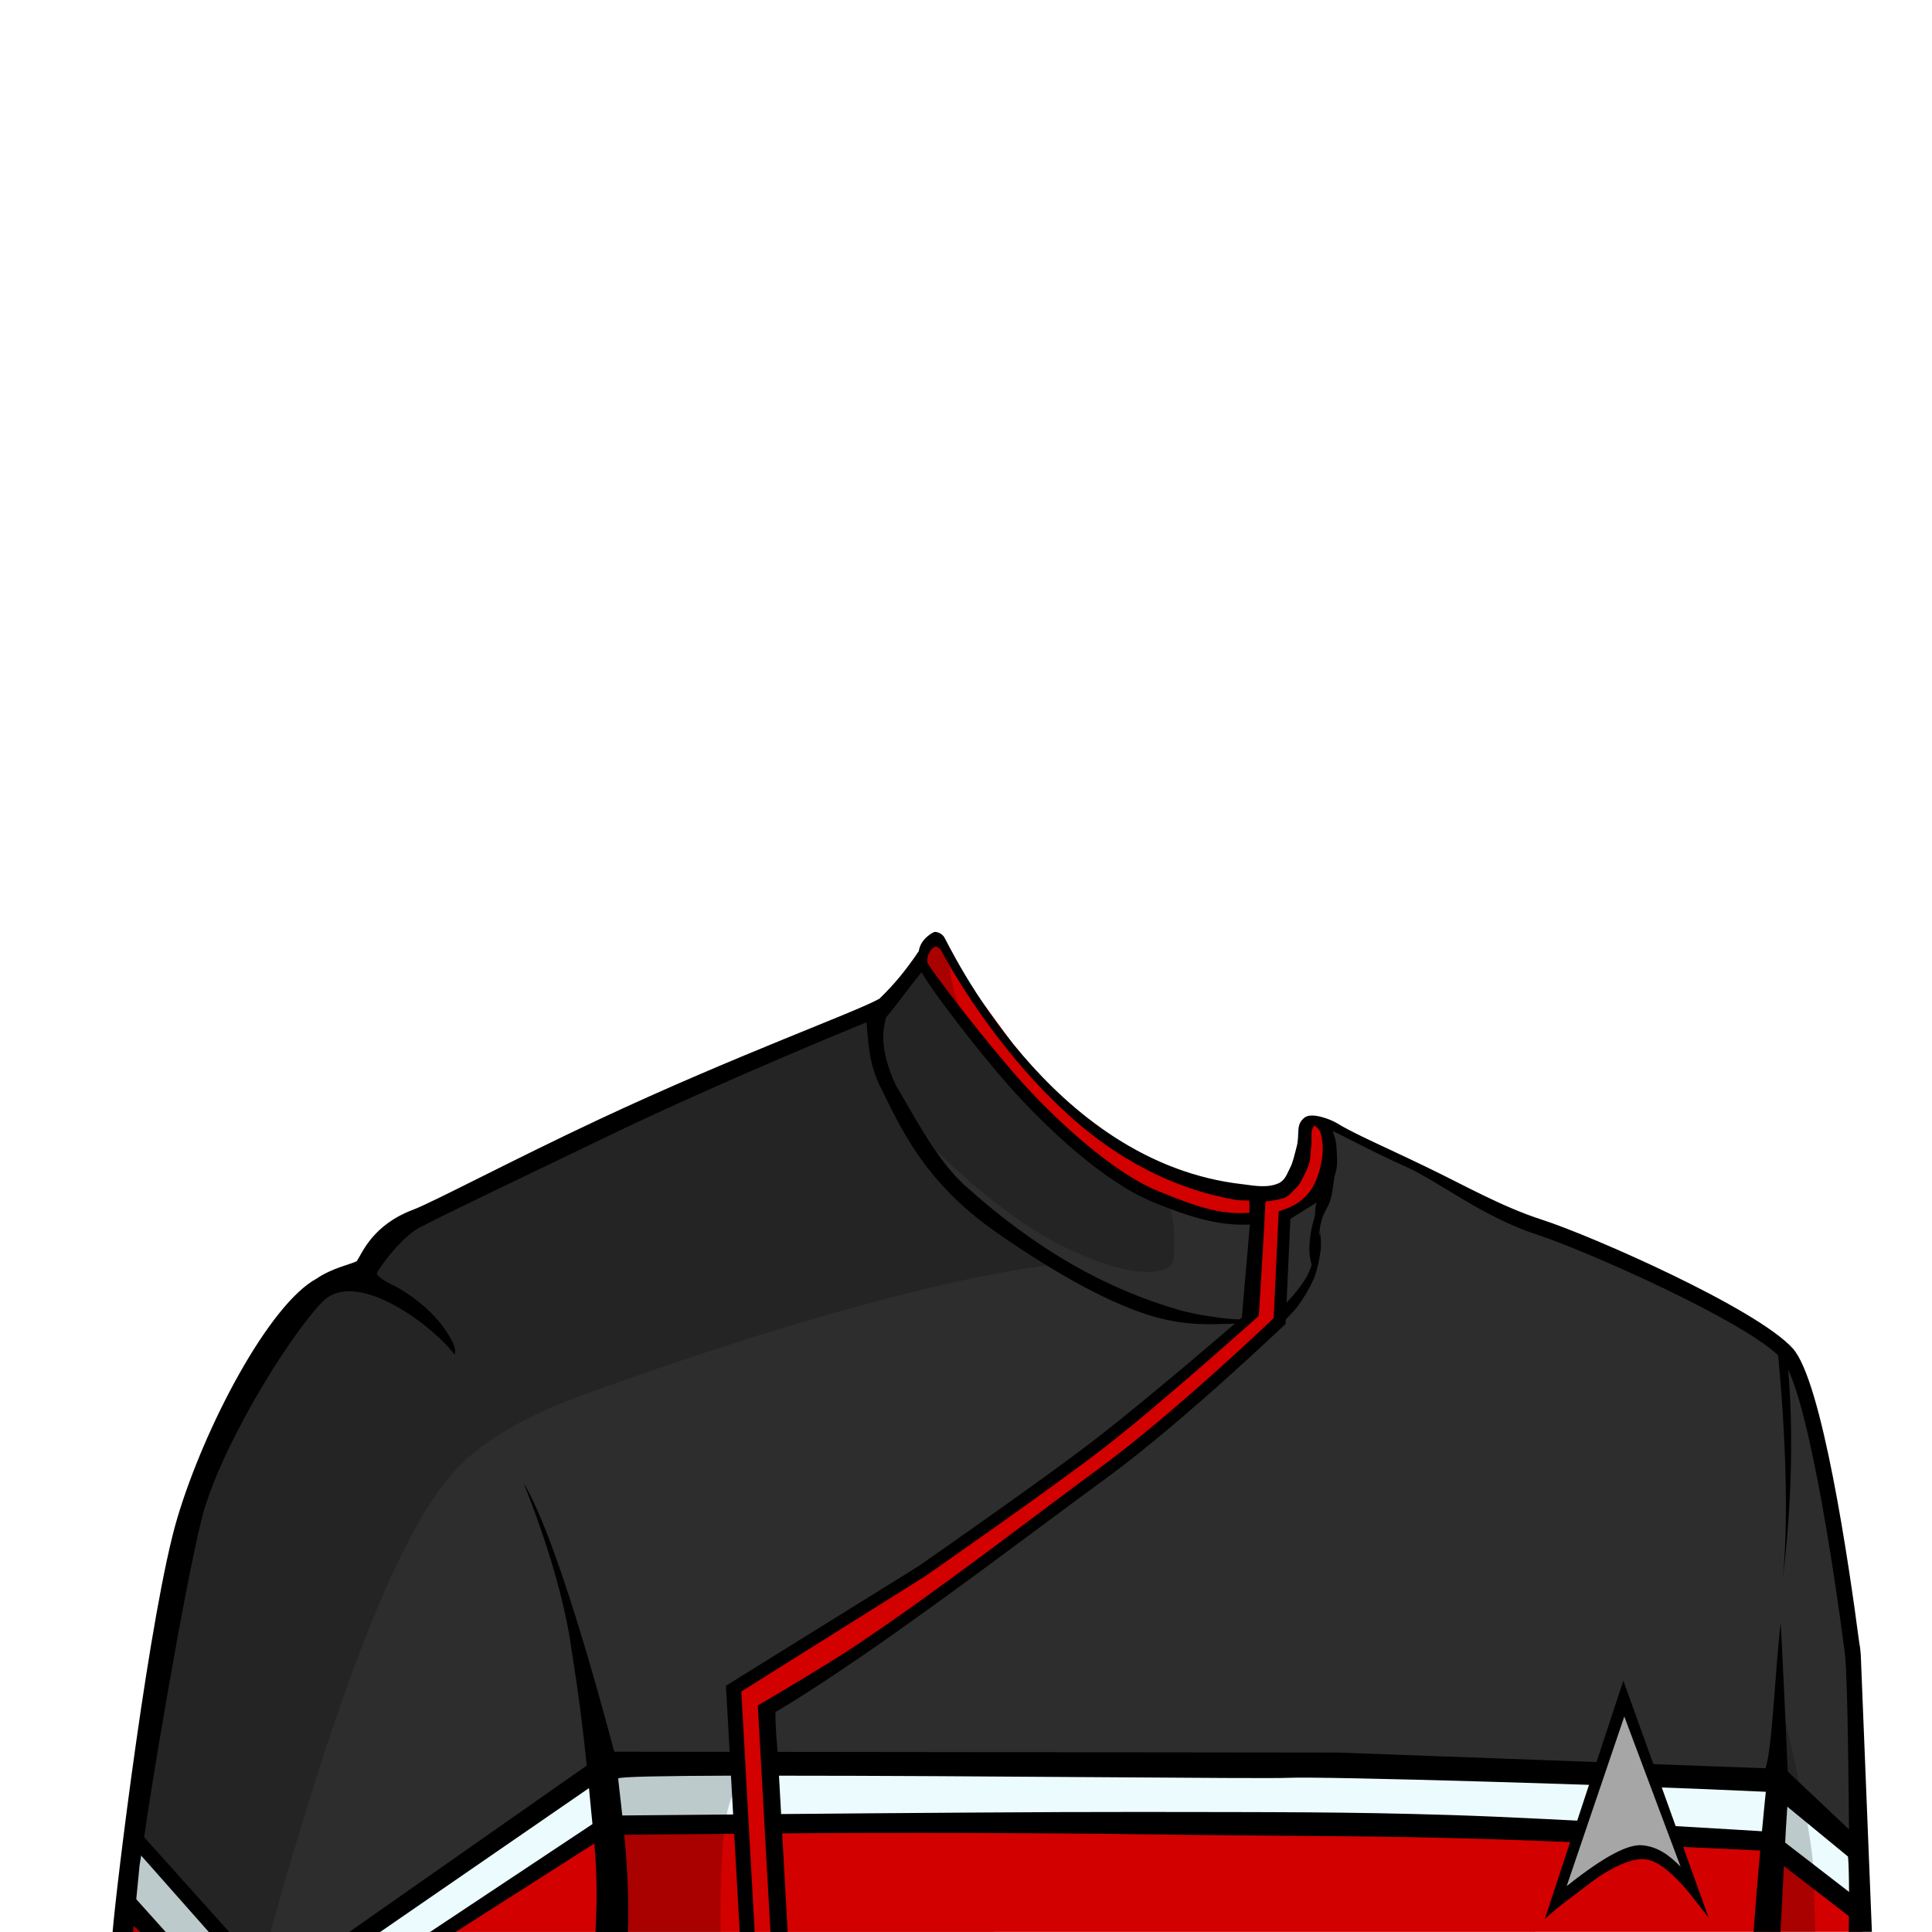
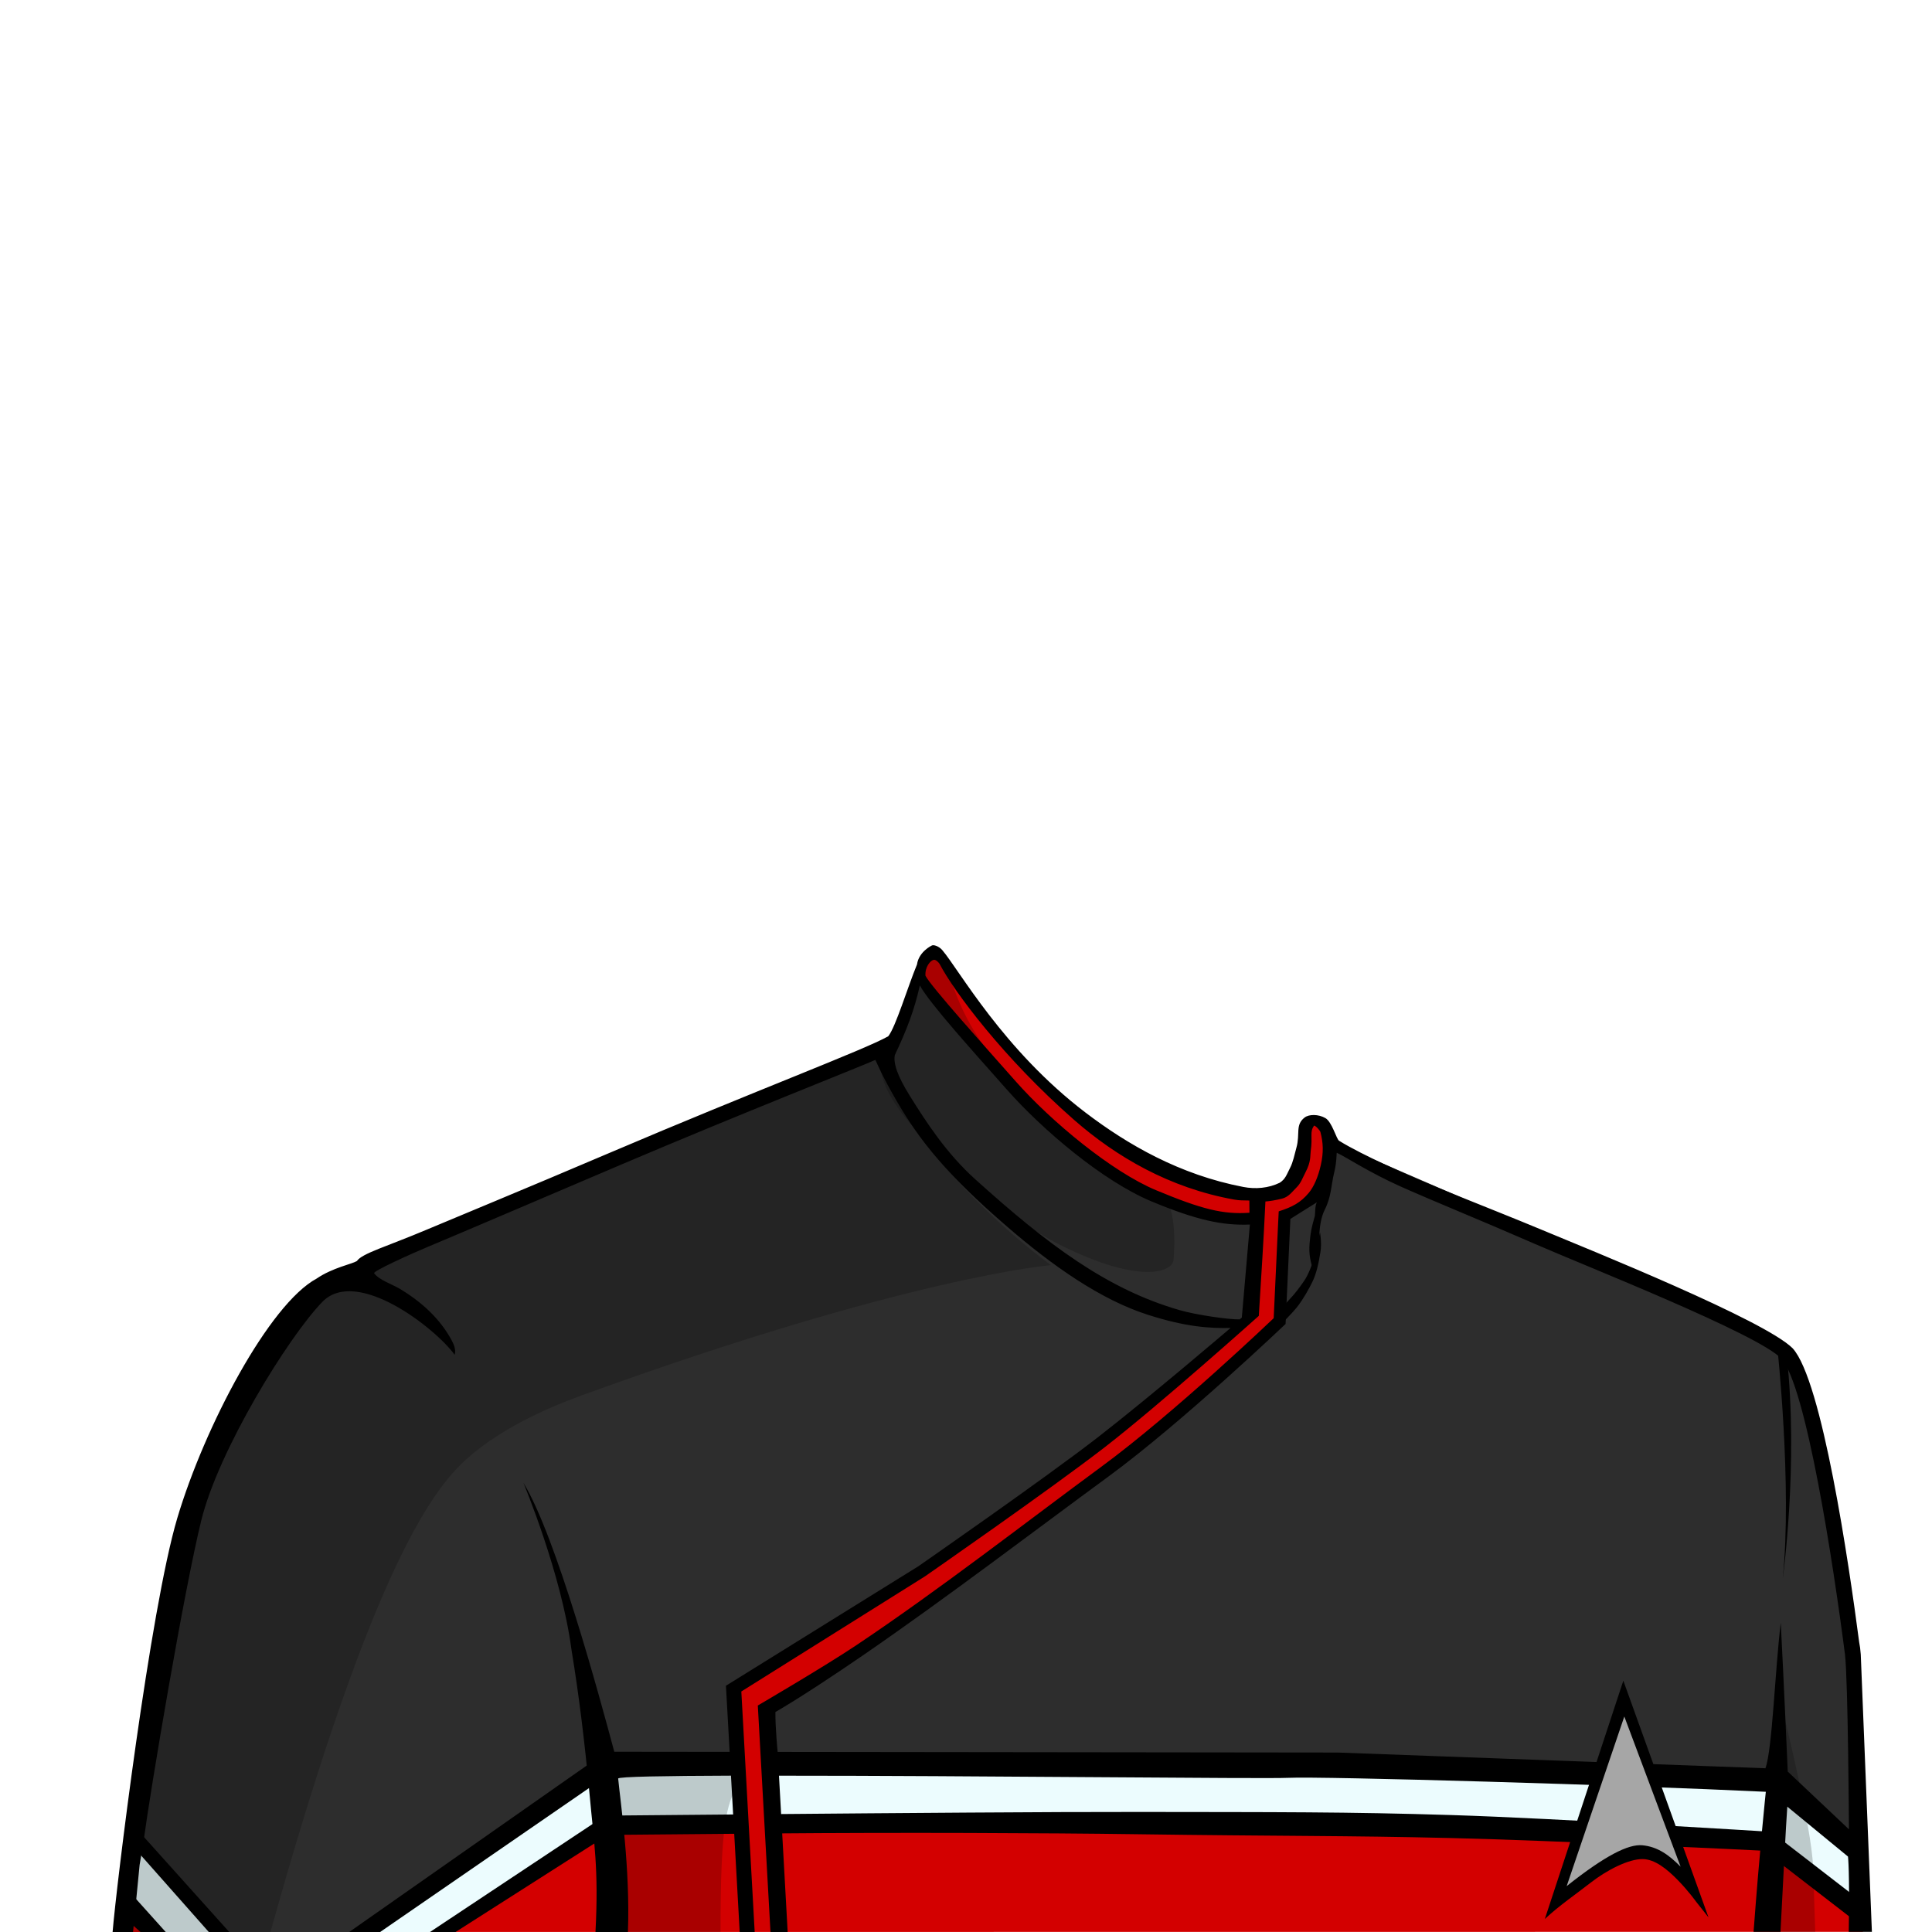
<svg xmlns="http://www.w3.org/2000/svg" version="1.1" id="svg171226" width="400" height="400" viewBox="0 0 400 400" xml:space="preserve">
  <defs id="defs171230" />
-   <g id="layer3" style="display:none">
-     <path d="m 213.633,151.294 -13.549,47.147 c 0,0 12.427,24.853 21.464,31.491 9.037,6.636 24.148,15.816 35.021,17.228 l 3.671,3.671 2.825,-2.824 5.224,-2.259 4.315,-10.284 17.926,-23.677 z" style="display:inline;fill:#cd976d;fill-opacity:1;fill-rule:nonzero;stroke:none;stroke-width:1.333" id="path171974" />
-     <path d="m 200.083,198.441 c 0,0 12.867,21.571 17.836,27.064 4.969,5.493 32.696,1.831 40.543,4.185 6.339,1.901 13.099,2.665 15.471,2.891 l 16.597,-20.793 -76.897,-60.493 z" style="display:inline;opacity:0.2;fill:#000000;fill-opacity:1;fill-rule:nonzero;stroke:none;stroke-width:1.333" id="path171984" />
-     <path d="m 211.645,149.528 c -1.011,4.997 -6.2,23.825 -7.369,28.788 -0.956,4.064 -1.957,8.119 -3.072,12.143 -0.516,1.859 -1.075,3.703 -1.633,5.549 -0.187,0.616 -0.955,1.863 -0.881,2.475 0.02,0.169 0.807,2.383 1.111,1.937 3.688,-5.387 5.037,-14.187 7.127,-20.381 1.491,-4.419 7.061,-22.687 8.552,-27.104 0,0 -3.833,-3.407 -3.833,-3.407" style="display:inline;fill:#000000;fill-opacity:1;fill-rule:nonzero;stroke:none;stroke-width:1.333" id="path171994" />
-     <path d="m 293.276,213.319 c -2.837,2.044 -16.283,19.912 -18.592,22.531 -1.879,2.131 -4.417,10.851 -7.529,10.948 -2.104,0.065 -1.741,-3.725 -1.193,-5.332 0.263,-0.769 21.288,-30.909 21.288,-30.909 0,0 6.027,2.763 6.027,2.763" style="display:inline;fill:#000000;fill-opacity:1;fill-rule:nonzero;stroke:none;stroke-width:1.333" id="path171998" />
-   </g>
  <g id="g171234" style="display:inline">
-     <path id="path171958" style="fill:#2d2d2d;fill-opacity:1;fill-rule:nonzero;stroke:none;stroke-width:1.333" d="m 194.242,194.014 -8.654,12.271 -4.107,2.738 c -0.004,0.018 -0.004,0.035 -0.008,0.053 -1.987,1.153 -4.829,2.071 -7.062,2.236 l -40.078,18.65 -38.656,18.602 -13.199,6.811 -6.167,7.621 -10.418,5.673 c -11.835,12.451 -18.237,26.455 -24.011,42.063 l -14.609,78.696 c 0,0 0.503,10.572 6.644,10.572 h 42.387 c 18.742,0 32.553,-21.753 45.613,-31.41 0,0 77.479,-4.761 153.332,-3.191 75.852,1.569 91.186,2.916 91.186,2.916 l 3.26,1.118 15.593,14.543 -1.476,-41.443 c -1.525,-11.003 -6.345,-45 -8.674,-52.572 -2.789,-9.065 -4.292,-11.158 -12.445,-16.039 -8.155,-4.881 -35.089,-19.295 -45.549,-21.619 -10.461,-2.325 -30.305,-14.708 -40.529,-19.051 l -3.55,3.803 c -1.632,2.111 -3.491,5.033 -4.774,8.693 l -5.225,2.258 -2.74,0.029 -3.756,-0.875 c -10.873,-1.412 -25.982,-10.591 -35.02,-17.229 -9.039,-6.637 -25.062,-32.101 -25.062,-32.101 l -0.389,-2.383 z" />
-     <path id="path171962" style="fill:#d30000;fill-opacity:1;fill-rule:nonzero;stroke:none;stroke-width:1.333" d="m 195.298,194.516 c 0,0 -1.571,0.582 -2.814,1.646 -1.046,0.895 -1.769,2.285 -2.015,2.432 l 4.05,5.772 13.205,17.307 15.773,16.309 16.201,10.193 14.484,3.971 6.715,-0.107 -1.576,21.092 -31.41,25.037 -26.098,19.574 -50.227,31.107 0.855,17.102 c -17.074,0.393 -29.82,0.748 -29.82,0.748 -14.191,8.298 -29.762,24.258 -45.635,33.297 l 308.701,-0.029 -0.857,-17.812 -14.988,-12.266 -3.258,-1.119 c 0,0 -15.194,-3.14 -91.061,-3.852 -44.499,-0.417 -87.427,0.256 -116.951,0.895 l -0.766,-12.26 39.301,-25.34 39.453,-30.5 27.92,-23.822 0.455,-22.154 c 0,0 9.156,-5.662 9.559,-6.373 0.555,-0.982 1.251,-7.071 1.251,-7.071 l 0.182,-3.894 -4.458,-1.966 -0.707,7.418 -4.614,5.817 -4.637,1.281 -14.41,-1.775 -18.777,-9.656 -16.073,-15.892 -12.475,-17.081 z m -118.31,205.48 -39.688,0.002 0.002,0.002 h 39.678 c 0.003,-10e-4 0.005,-0.002 0.008,-0.004 z m -39.688,0.002 c -5.73,-4.613 -11.531,-7.994 -11.531,-7.994 L 25.664,400 Z" />
+     <path id="path171958" style="fill:#2d2d2d;fill-opacity:1;fill-rule:nonzero;stroke:none;stroke-width:1.333" d="m 193.602,196.485 -8.014,17.577 -7.341,4.161 c -2.599,0.191 -41.974,16.786 -41.974,16.786 l -38.85,17.696 -14.169,5.517 -6.943,4.774 -10.418,5.673 c -11.835,12.451 -18.237,26.455 -24.011,42.063 l -14.609,78.696 c 0,0 0.503,10.572 6.644,10.572 h 42.387 c 18.742,0 32.553,-21.753 45.613,-31.41 0,0 77.479,-4.761 153.332,-3.191 75.852,1.569 91.186,2.916 91.186,2.916 l 3.26,1.118 15.593,14.543 -1.476,-41.443 c -1.525,-11.003 -6.345,-45 -8.674,-52.572 -2.789,-9.065 -4.292,-11.158 -12.445,-16.039 -8.978,-4.515 -33.97,-14.364 -46.098,-19.789 -9.782,-4.376 -31.494,-13.793 -41.718,-18.136 l -1.812,1.058 c -1.632,2.111 -3.491,5.033 -4.774,8.693 l -5.225,2.258 -2.74,0.029 -3.756,-0.875 c -10.873,-1.412 -25.982,-10.591 -35.02,-17.229 -9.039,-6.637 -24.788,-29.082 -24.788,-29.082 l -1.578,-2.291 z" />
+     <path id="path171962" style="fill:#d30000;fill-opacity:1;fill-rule:nonzero;stroke:none;stroke-width:1.333" d="m 194.566,196.437 c -3.547,1.361 -4.43,3.839 -4.828,4.078 l 4.05,5.772 13.937,15.386 15.773,16.309 16.201,10.193 14.484,3.971 6.715,-0.107 -1.576,21.092 -31.41,25.037 -26.098,19.574 -50.227,31.107 0.855,17.102 c -17.074,0.393 -29.82,0.748 -29.82,0.748 -14.191,8.298 -29.762,24.258 -45.635,33.297 l 308.701,-0.029 -0.857,-17.812 -14.988,-12.266 -3.258,-1.119 c 0,0 -15.194,-3.14 -91.061,-3.852 -44.499,-0.417 -87.427,0.256 -116.951,0.895 l -0.766,-12.26 39.301,-25.34 39.453,-30.5 27.92,-23.822 0.455,-22.154 c 0,0 9.156,-5.662 9.559,-6.373 0.555,-0.982 1.251,-7.071 1.251,-7.071 l 0.182,-3.894 -4.458,-1.966 -0.707,7.418 -4.614,5.817 -4.637,1.281 -14.41,-1.775 -18.777,-9.656 -16.073,-15.892 -13.207,-15.16 z m -117.578,203.559 -39.688,0.002 0.002,0.002 h 39.678 c 0.003,-10e-4 0.005,-0.002 0.008,-0.004 z m -39.688,0.002 c -5.73,-4.613 -11.531,-7.994 -11.531,-7.994 L 25.664,400 Z" />
    <path id="path4" style="fill:#ecfcfe;fill-opacity:1;stroke:none;stroke-width:1px;stroke-linecap:butt;stroke-linejoin:miter;stroke-opacity:1" d="m 257.082,364.377 -98.416,0.635 0.719,12.764 52.633,-0.521 h 77.682 l 76.824,3.861 18.885,14.594 0.428,-11.16 -18.453,-16.738 z M 124.678,364.592 75.585,400 h 16.311 l 32.782,-22.104 v -6.232 l 0.645,6.447 28.029,-0.277 -0.979,-12.781 -27.695,0.18 z m -96.781,16.953 -2.361,13.305 4.716,5.257 L 44.068,400 Z" />
-     <path id="path172002" style="fill:#000000;fill-opacity:1;fill-rule:nonzero;stroke:none;stroke-width:1.333" d="m 190.229,196.916 c -2.623,3.881 -4.985,6.793 -8.152,9.854 -5.001,2.829 -29.617,11.659 -58.146,25.033 -17.563,8.234 -34.383,17.15 -38.389,18.652 -8.445,3.167 -10.584,9.041 -11.658,10.635 -1.077,0.637 -5.048,1.385 -8.318,3.619 -9.856,5.313 -23.213,30.64 -28.861,49.605 C 31.055,333.28 24.036,390.946 23.314,400 h 4.236 l 1.354,-13.881 0.816,-4.902 c 1.511,-11.199 8.378,-51.918 11.955,-66.447 3.577,-14.529 17.956,-37.872 25.041,-45.209 7.085,-7.337 23.366,5.365 27.418,10.928 0.307,-1.035 -0.155,-2.13 -0.67,-3.078 -2.468,-4.544 -6.364,-7.996 -10.762,-10.621 -1.479,-0.881 -3.62,-1.568 -4.656,-2.98 -0.307,-0.42 4.737,-7.392 8.637,-9.537 3.985,-2.192 21.272,-10.434 39.643,-19.266 23.696,-11.392 52.61,-23.194 53.082,-23.342 0.384,3.755 0.327,8.33 2.977,13.598 3.905,7.763 8.768,19.332 23.78,29.799 10.452,7.287 21.772,14.027 31.423,17.129 8.054,2.588 13.821,1.91 18.098,1.84 0,0 -17.597,15.174 -28.449,23.596 -10.852,8.421 -37.117,26.664 -37.117,26.664 l -39.82,24.725 0.766,13.688 -23.887,-0.027 c -3.002,-11.223 -12.014,-44.554 -18.803,-55.662 0,0 7.842,18.711 9.93,34.447 1.615,9.793 2.787,19.675 3.713,29.561 0.961,10.634 1.955,15.71 1.27,28.98 h 6.717 c 0.49,-13.112 -1.522,-26.669 -2.02,-31.77 -0.039,-0.403 9.851,-0.553 23.355,-0.602 L 153.146,400 H 156.25 l -2.766,-49.797 38.023,-23.834 c 0,0 25.917,-17.987 37.234,-26.748 11.318,-8.761 31.882,-27.185 31.882,-27.185 0.503,-8.253 1.008,-15.795 1.368,-23.68 0.971,-0.079 2.081,-0.257 3.414,-0.584 1.376,-0.338 2.053,-1.362 2.958,-2.249 1,-0.979 1.279,-1.969 1.92,-3.193 1.194,-2.28 0.95,-3.426 1.078,-4.325 0.468,-3.309 -0.26,-3.906 0.686,-5.352 0.366,-0.015 1.251,1.006 1.338,1.339 0.579,2.212 0.664,4.197 0.076,6.812 -0.554,2.463 -1.439,4.508 -2.5,5.775 -1.685,2.012 -3.402,2.924 -6.216,3.82 l -0.111,2.23 -0.93,19.887 c 0,0 -20.506,19.604 -35.729,30.793 -15.223,11.189 -33.355,25.336 -50.756,36.967 -6.602,4.413 -20.322,12.43 -20.322,12.43 L 159.52,400 h 3.559 l -1.799,-32.363 c 39.345,-0.01 100.578,0.684 105.371,0.445 6.975,-0.349 69.997,1.493 98.943,2.889 0,0 -1.246,11.664 -2.535,28.996 h 5.574 c 0.484,-9.216 1.138,-22.401 1.408,-25.918 l 12.568,10.336 c 0,0 0.368,3.011 0.156,15.582 h 4.791 l -2.305,-57.434 c -0.073,-1.019 -0.189,-1.865 -0.332,-2.562 -2.157,-16.449 -7.678,-54.121 -13.764,-60.818 -7.536,-8.299 -41.549,-23.283 -51.865,-26.611 -8.256,-2.663 -15.869,-7.013 -23.65,-10.775 -2.757,-1.332 -5.524,-2.645 -8.299,-3.939 -2.576,-1.201 -8.053,-3.723 -10.452,-5.235 -1.403,-0.875 -5.324,-2.357 -6.786,-1.219 -1.989,1.547 -0.88,3.348 -1.698,6.258 -0.384,1.366 -0.672,2.963 -1.329,4.211 -0.665,1.267 -0.9,2.24 -2.111,3.026 -2.358,1.155 -5.05,0.661 -7.549,0.33 -40.266,-4.424 -61.048,-49.909 -61.966,-51.238 -0.62,-0.898 -1.85,-1.176 -2.195,-0.93 0,0 -2.654,1.251 -3.029,3.887 z m 4.685,-0.064 c 2.941,5.633 12.86,22.203 27.435,34.982 8.728,7.652 19.754,14.107 33.137,16.52 1.282,0.231 1.812,0.147 3.182,0.201 l 0.018,2.531 c -5.435,0.38 -9.826,-0.703 -19.309,-4.654 -9.165,-3.819 -21.189,-14.87 -28.566,-23.225 -6.646,-7.526 -17.567,-21.555 -18.834,-23.924 -0.14,-1.784 0.973,-3.158 1.717,-3.308 0.438,-0.082 1.081,0.607 1.222,0.876 z m -4.102,4.426 c 1.996,3.721 11.551,16.142 18.122,23.583 7.537,8.535 19.478,19.711 29.48,23.879 9.222,3.842 14.668,5.029 20.361,4.789 l -1.672,19.275 -0.449,0.357 c -2.172,0.057 -8.947,-0.904 -12.439,-1.914 -15.115,-4.369 -29.531,-12.365 -44.461,-25.824 -6.01,-5.417 -10.964,-15.23 -14.328,-20.817 -3.816,-8.269 -2.322,-12.309 -1.982,-13.965 3.108,-3.699 4.456,-5.824 7.368,-9.365 z m 127.48,54.363 c 9.488,3.06 43.609,18.043 50.502,25.631 5.132,5.649 10.782,42.522 13.191,61.262 0.639,5.392 0.822,36.207 0.822,36.207 L 370.131,366.783 c -0.649,-15.305 -1.445,-30.816 -1.445,-30.816 -1.2,9.905 -1.747,26.289 -3.172,30.133 l -88.504,-3.254 -116.006,-0.135 c 0,0 -0.497,-5.038 -0.463,-8.254 4.767,-2.754 12.154,-7.634 18.066,-11.697 17.303,-11.89 35.655,-25.899 50.91,-37.08 15.255,-11.181 36.652,-31.572 36.652,-31.572 l 0.988,-21.74 c 0,0 3.981,-2.515 5.525,-3.462 -0.481,0.615 -0.347,2.475 -0.485,2.957 -0.655,2.28 -0.858,3.192 -1.054,5.505 -0.193,2.271 0.136,4.006 1.008,6.225 1.465,-4.408 0.065,-9.241 2.452,-13.273 1.596,-2.695 1.122,-4.867 1.978,-7.816 0.334,-1.151 0.264,-2.569 0.196,-3.671 -0.079,-1.283 -0.027,-1.712 -0.337,-3.08 -0.068,-0.299 -0.563,-1.596 -0.563,-1.596 1.583,0.656 8.231,4.295 15.092,7.347 6.862,3.052 16.085,10.511 27.321,14.136 z" />
+     <path id="path172002" style="fill:#000000;fill-opacity:1;fill-rule:nonzero;stroke:none;stroke-width:1.333" d="m 189.863,199.661 c -1.976,4.787 -4.407,12.925 -5.957,14.886 -5.001,2.829 -26.96,11.034 -57.685,24.134 -17.843,7.608 -32.204,13.51 -37.898,15.915 -8.309,3.509 -13.365,4.901 -14.44,6.494 -1.077,0.637 -5.048,1.385 -8.318,3.619 -9.856,5.313 -23.213,30.64 -28.861,49.605 C 31.055,333.28 24.036,390.946 23.314,400 h 4.236 l 1.354,-13.881 0.816,-4.902 c 1.511,-11.199 8.378,-51.918 11.955,-66.447 3.577,-14.529 17.956,-37.872 25.041,-45.209 7.085,-7.337 23.366,5.365 27.418,10.928 0.307,-1.035 -0.155,-2.13 -0.67,-3.078 -2.468,-4.544 -6.364,-7.996 -10.762,-10.621 -1.479,-0.881 -4.203,-1.763 -5.238,-3.175 -0.307,-0.42 7.44,-3.943 11.548,-5.655 6.705,-2.795 20.758,-8.824 39.513,-16.807 24.611,-10.477 49.77,-20.374 52.712,-21.711 0.579,1.167 1.188,2.916 4.317,8.344 4.976,8.633 10.725,15.58 22.81,26.046 9.631,8.342 19.572,15.257 29.223,18.358 8.054,2.588 12.906,2.825 17.183,2.755 0,0 -16.682,14.259 -27.534,22.681 -10.852,8.421 -37.117,26.664 -37.117,26.664 l -39.82,24.725 0.766,13.688 -23.887,-0.027 c -3.002,-11.223 -12.014,-44.554 -18.803,-55.662 0,0 7.842,18.711 9.93,34.447 1.615,9.793 2.787,19.675 3.713,29.561 0.961,10.634 1.955,15.71 1.27,28.98 h 6.717 c 0.49,-13.112 -1.522,-26.669 -2.02,-31.77 -0.039,-0.403 9.851,-0.553 23.355,-0.602 L 153.146,400 H 156.25 l -2.766,-49.797 38.023,-23.834 c 0,0 25.917,-17.987 37.234,-26.748 11.318,-8.761 31.882,-27.185 31.882,-27.185 0.503,-8.253 1.008,-15.795 1.368,-23.68 0.971,-0.079 2.081,-0.257 3.414,-0.584 1.376,-0.338 2.053,-1.362 2.958,-2.249 1,-0.979 1.279,-1.969 1.92,-3.193 1.194,-2.28 0.95,-3.426 1.078,-4.325 0.468,-3.309 -0.26,-3.906 0.686,-5.352 0.366,-0.015 1.251,1.006 1.338,1.339 0.579,2.212 0.664,4.197 0.076,6.812 -0.554,2.463 -1.439,4.508 -2.5,5.775 -1.685,2.012 -3.402,2.924 -6.216,3.82 l -0.111,2.23 -0.93,19.887 c 0,0 -20.506,19.604 -35.729,30.793 -15.223,11.189 -33.355,25.336 -50.756,36.967 -6.602,4.413 -20.322,12.43 -20.322,12.43 L 159.52,400 h 3.559 l -1.799,-32.363 c 39.345,-0.01 100.578,0.684 105.371,0.445 6.975,-0.349 69.997,1.493 98.943,2.889 0,0 -1.246,11.664 -2.535,28.996 h 5.574 c 0.484,-9.216 1.138,-22.401 1.408,-25.918 l 12.568,10.336 c 0,0 0.368,3.011 0.156,15.582 h 4.791 l -2.305,-57.434 c -0.073,-1.019 -0.189,-1.865 -0.332,-2.562 -2.157,-16.449 -7.678,-54.121 -13.764,-60.818 -5.798,-5.828 -41.913,-20.354 -52.323,-24.69 -10.805,-4.501 -21.976,-8.644 -32.51,-13.568 -2.576,-1.201 -6.689,-3.211 -9.088,-4.723 -0.545,-0.34 -1.449,-3.894 -2.828,-4.685 -1.457,-0.836 -3.409,-0.81 -4.303,-0.114 -1.989,1.547 -0.88,3.348 -1.698,6.258 -0.384,1.366 -0.672,2.963 -1.329,4.211 -0.665,1.267 -0.9,2.24 -2.111,3.026 -2.358,1.155 -5.073,1.354 -7.549,0.879 -13.154,-2.523 -23.953,-8.758 -32.686,-15.41 -17.027,-12.969 -26.197,-29.609 -29.646,-33.632 -0.71,-0.828 -1.85,-1.176 -2.195,-0.93 0,0 -2.654,1.251 -3.029,3.887 z m 4.685,-0.064 c 2.941,5.633 13.226,19.459 27.8,32.237 8.728,7.652 19.754,14.107 33.137,16.52 1.282,0.231 1.812,0.147 3.182,0.201 l 0.018,2.531 c -5.435,0.38 -9.826,-0.703 -19.309,-4.654 -9.165,-3.819 -21.738,-14.23 -29.115,-22.584 -6.646,-7.526 -17.384,-19.45 -18.651,-21.82 -0.14,-1.784 0.973,-3.158 1.717,-3.308 0.438,-0.082 1.081,0.607 1.222,0.876 z m -4.102,4.426 c 1.996,3.721 11.368,14.038 17.939,21.479 7.537,8.535 20.027,19.071 30.029,23.238 9.222,3.842 14.668,5.029 20.361,4.789 l -1.672,19.275 -0.449,0.357 c -2.172,0.057 -8.947,-0.904 -12.439,-1.914 -15.115,-4.369 -27.331,-13.595 -42.261,-27.053 -6.01,-5.417 -10.099,-11.727 -13.552,-17.259 -2.693,-4.314 -3.469,-6.861 -3.129,-8.517 2.396,-5.057 4.006,-9.174 5.172,-14.397 z M 317.834,257.562 c 10.434,4.562 46.079,18.592 50.959,23.71 5.132,5.649 10.782,42.522 13.191,61.262 0.639,5.392 0.822,36.207 0.822,36.207 L 370.131,366.783 c -0.649,-15.305 -1.445,-30.816 -1.445,-30.816 -1.2,9.905 -1.747,26.289 -3.172,30.133 l -88.504,-3.254 -116.006,-0.135 c 0,0 -0.497,-5.038 -0.463,-8.254 4.767,-2.754 12.154,-7.634 18.066,-11.697 17.303,-11.89 35.655,-25.899 50.91,-37.08 15.255,-11.181 36.652,-31.572 36.652,-31.572 l 0.988,-21.74 c 0,0 3.981,-2.515 5.525,-3.462 -0.481,0.615 -0.347,2.475 -0.485,2.957 -0.655,2.28 -0.858,3.192 -1.054,5.505 -0.193,2.271 0.136,4.006 1.008,6.225 1.465,-4.408 0.292,-9.467 2.128,-13.143 1.4,-2.802 1.254,-4.831 1.978,-7.816 0.27,-1.115 0.413,-2.11 0.498,-3.965 1.583,0.656 6.609,4.042 13.471,7.094 6.862,3.052 16.79,7.07 27.608,11.799 z" />
    <path d="m 367.954,278.712 c 0,0 3.129,28.845 1.144,48.113 0,0 3.301,-23.672 0.824,-46.241 z" style="fill:#000000;fill-opacity:1;fill-rule:nonzero;stroke:none;stroke-width:1.333" id="path172006" />
-     <path d="m 191.513,235.92 c -13.397,-13.493 -10.471,-25.609 -10.471,-25.609 l 13.269,-15.753 2.245,3.815 c 0.053,13.207 10.666,23.025 19.01,31.249 7.411,7.304 11.401,14.189 24.043,17.349 4.207,1.052 3.568,11.547 3.352,13.924 -0.216,2.377 -6.749,5.2 -23.449,-3.142 -5.207,-2.601 -14.977,-8.718 -27.998,-21.833 z" style="opacity:0.2;fill:#000000;fill-opacity:1;fill-rule:nonzero;stroke:none;stroke-width:1.333" id="path172060" />
-     <path d="m 176.08,212.057 -42.082,18.074 -39.282,19.011 -11.663,7.579 -6.743,6.276 -10.226,5.289 -7.822,8.234 L 40.594,313.843 27.203,391.627 26.678,400 h 29.322 c 21.625,-77.549 34.367,-92.522 41.106,-98.368 6.739,-5.845 15.612,-9.926 23.284,-12.716 67.723,-24.627 97.22,-26.984 97.22,-26.984 0,0 -14.84,-9.916 -26.303,-24.282 -6.006,-7.527 -9.47,-19.259 -10.053,-26.752 z" style="display:inline;opacity:0.2;fill:#000000;fill-opacity:1;fill-rule:nonzero;stroke:none;stroke-width:1.333" id="path172176" />
+     <path d="m 191.513,235.92 c -13.397,-13.493 -8.184,-18.656 -8.184,-18.656 l 9.7,-20.51 2.886,2.534 c 3.53,14.579 11.307,22.11 19.651,30.334 7.411,7.304 11.401,14.189 24.043,17.349 4.207,1.052 3.568,11.547 3.352,13.924 -0.216,2.377 -6.749,5.2 -23.449,-3.142 -5.207,-2.601 -14.977,-8.718 -27.998,-21.833 z" style="opacity:0.2;fill:#000000;fill-opacity:1;fill-rule:nonzero;stroke:none;stroke-width:1.333" id="path172060" />
+     <path d="m 176.537,219.193 -40.146,15.595 -39.023,17.393 -13.862,5.832 -7.196,4.982 -10.226,5.289 -7.822,8.234 L 40.594,313.843 27.203,391.627 26.678,400 h 29.322 c 21.625,-77.549 34.367,-92.522 41.106,-98.368 6.739,-5.845 15.612,-9.926 23.284,-12.716 67.723,-24.627 97.22,-26.984 97.22,-26.984 0,0 -13.285,-9.367 -24.748,-23.733 -6.006,-7.527 -9.47,-14.41 -10.053,-21.903 z" style="display:inline;opacity:0.2;fill:#000000;fill-opacity:1;fill-rule:nonzero;stroke:none;stroke-width:1.333" id="path172176" />
    <path style="opacity:0.2;fill:#000000;fill-opacity:1;stroke:none;stroke-width:0.912px;stroke-linecap:butt;stroke-linejoin:miter;stroke-opacity:1" d="m 368.954,353.548 c 0,0 6.169,24.649 6.438,33.172 0.269,8.523 0.429,13.28 0.429,13.28 H 366.379 Z" id="path2" />
    <path id="path3" style="color:#000000;fill:#000000;-inkscape-stroke:none" d="M 125.174,362.946 72.3,400 h 6.405 l 48.236,-33.238 z m 0.677,12.593 L 89.025,400 h 5.295 l 32.818,-20.934 z m -96.654,4.119 -1.959,2.271 L 43.227,400 h 4.234 z m -1.482,13.003 -1.692,4.607 L 29.084,400 h 5.225 z" />
    <path id="path5" style="color:#000000;fill:#000000;-inkscape-stroke:none" d="m 235.518,375.146 c -18.025,-0.027 -49.992,0.225 -76.041,0.453 l 0.27,3.998 c 26.04,-0.228 57.413,-0.095 75.31,0.156 30.586,0.428 43.396,0.269 65.418,0.794 21.401,0.51 63.716,2.567 64.777,2.634 l 18.826,14.539 2.445,-3.166 -19.799,-15.289 -0.611,-0.039 c 0,0 -43.678,-2.755 -65.514,-3.436 -21.782,-0.679 -36.026,-0.601 -65.082,-0.645 z m -82.434,0.51 c -11.362,0.103 -26.924,0.24 -26.924,0.24 l 0.039,4 c 0,0 15.621,-0.138 27.117,-0.242 z" />
    <path d="m 153.37,364.208 c -14.489,1.079 -13.594,-0.006 -20.242,0.637 l -7.42,1.162 c 0,0 1.705,10.657 3.586,33.993 h 19.882 c -0.022,-22.693 1.333,-26.389 3.437,-30.178" style="opacity:0.2;fill:#000000;fill-opacity:1;fill-rule:nonzero;stroke:none;stroke-width:1.333" id="path172192" />
    <path style="color:#000000;fill:#000000;-inkscape-stroke:none" d="m 272.135,260.036 c -0.436,1.867 -1.323,3.985 -2.118,5.14 -0.763,1.108 -1.783,2.549 -3.035,3.843 -1.287,1.33 -2.286,2.785 -2.286,2.785 l 0.803,2.071 c 0,0 1.928,-1.849 3.109,-3.35 1.181,-1.5 2.421,-3.699 3.158,-5.235 0.739,-1.54 1.225,-3.574 1.62,-6.086 0.306,-1.95 -0.095,-4.049 -0.095,-4.049 0,0 -0.721,3.015 -1.157,4.882 z" id="path11" />
    <g id="g15">
      <path style="color:#000000;fill:#a6a6a6;stroke-width:0.914;stroke-miterlimit:40;-inkscape-stroke:none" d="m 322.46,394.189 13.659,-42.97 15.151,41.295 c 0,0 -5.725,-8.653 -11.183,-9.173 -3.866,-0.369 -17.627,10.848 -17.627,10.848 z" id="path14" />
      <path style="color:#000000;fill:#000000;stroke-width:0.914;stroke-miterlimit:40;-inkscape-stroke:none" d="m 336.093,347.964 -16.252,49.34 c 2.984,-2.784 6.335,-5.057 9.553,-7.564 3.258,-2.537 7.783,-4.883 10.723,-4.837 2.495,0.039 4.966,2.013 7.215,4.309 2.249,2.295 3.843,4.532 3.843,4.532 l 2.55,3.218 z m 0.203,7.422 11.654,31.092 c -2.359,-2.379 -4.696,-4.128 -7.909,-4.434 -2.907,-0.277 -7.724,2.145 -15.678,8.457 z" id="path15" />
    </g>
  </g>
-   <g id="layer2" style="display:none">
-     <path style="display:inline;fill:none;stroke:#000000;stroke-width:0.8;stroke-linecap:butt;stroke-linejoin:miter;stroke-dasharray:none;stroke-opacity:1" d="m 260.12,248.623 23.292,-42.735" id="path1746" />
-     <path style="color:#000000;display:inline;fill:#000000;fill-opacity:0.2;-inkscape-stroke:none" d="m 280.57,203.944 -23.462,43.159 1.79,0.838 23.124,-42.82 z" id="path1748" />
-   </g>
</svg>
